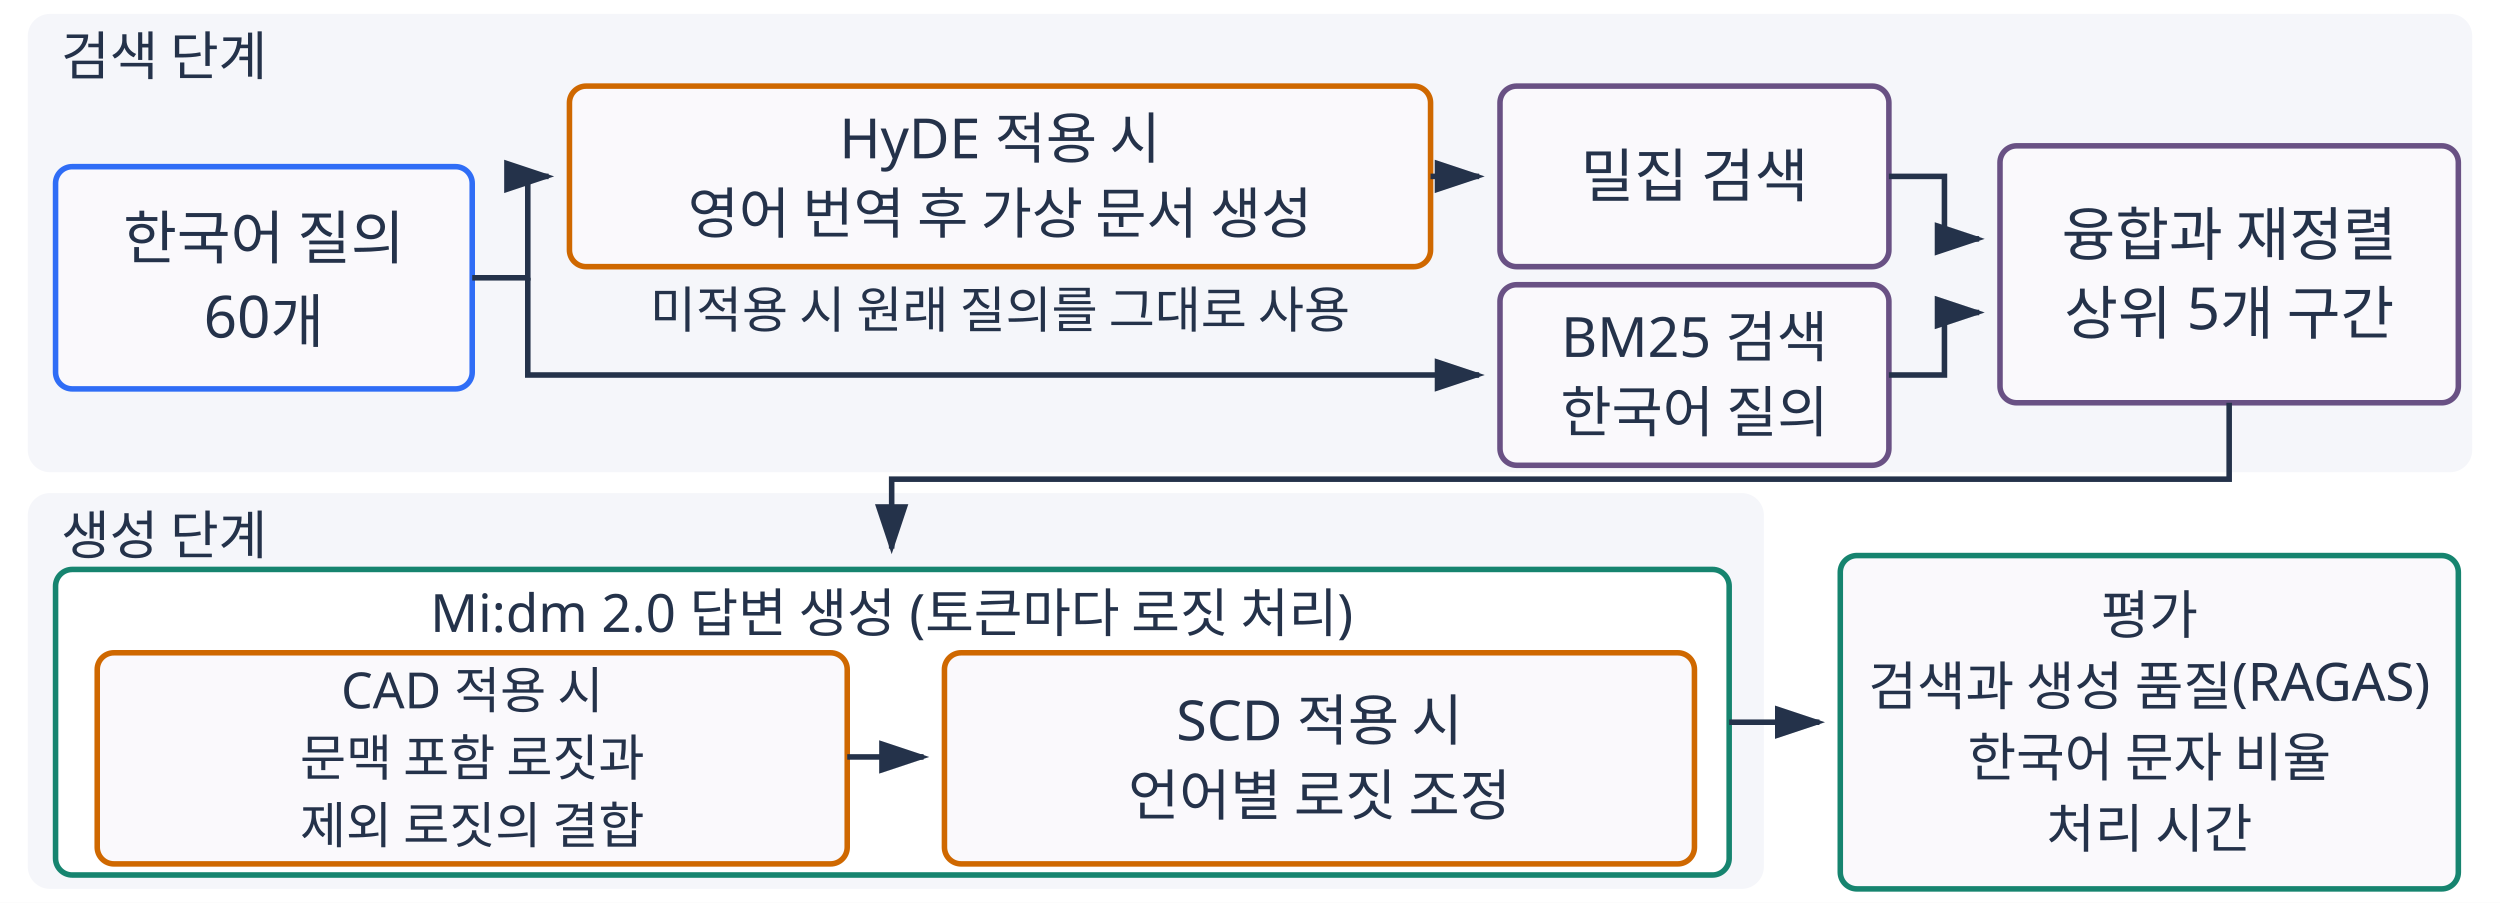
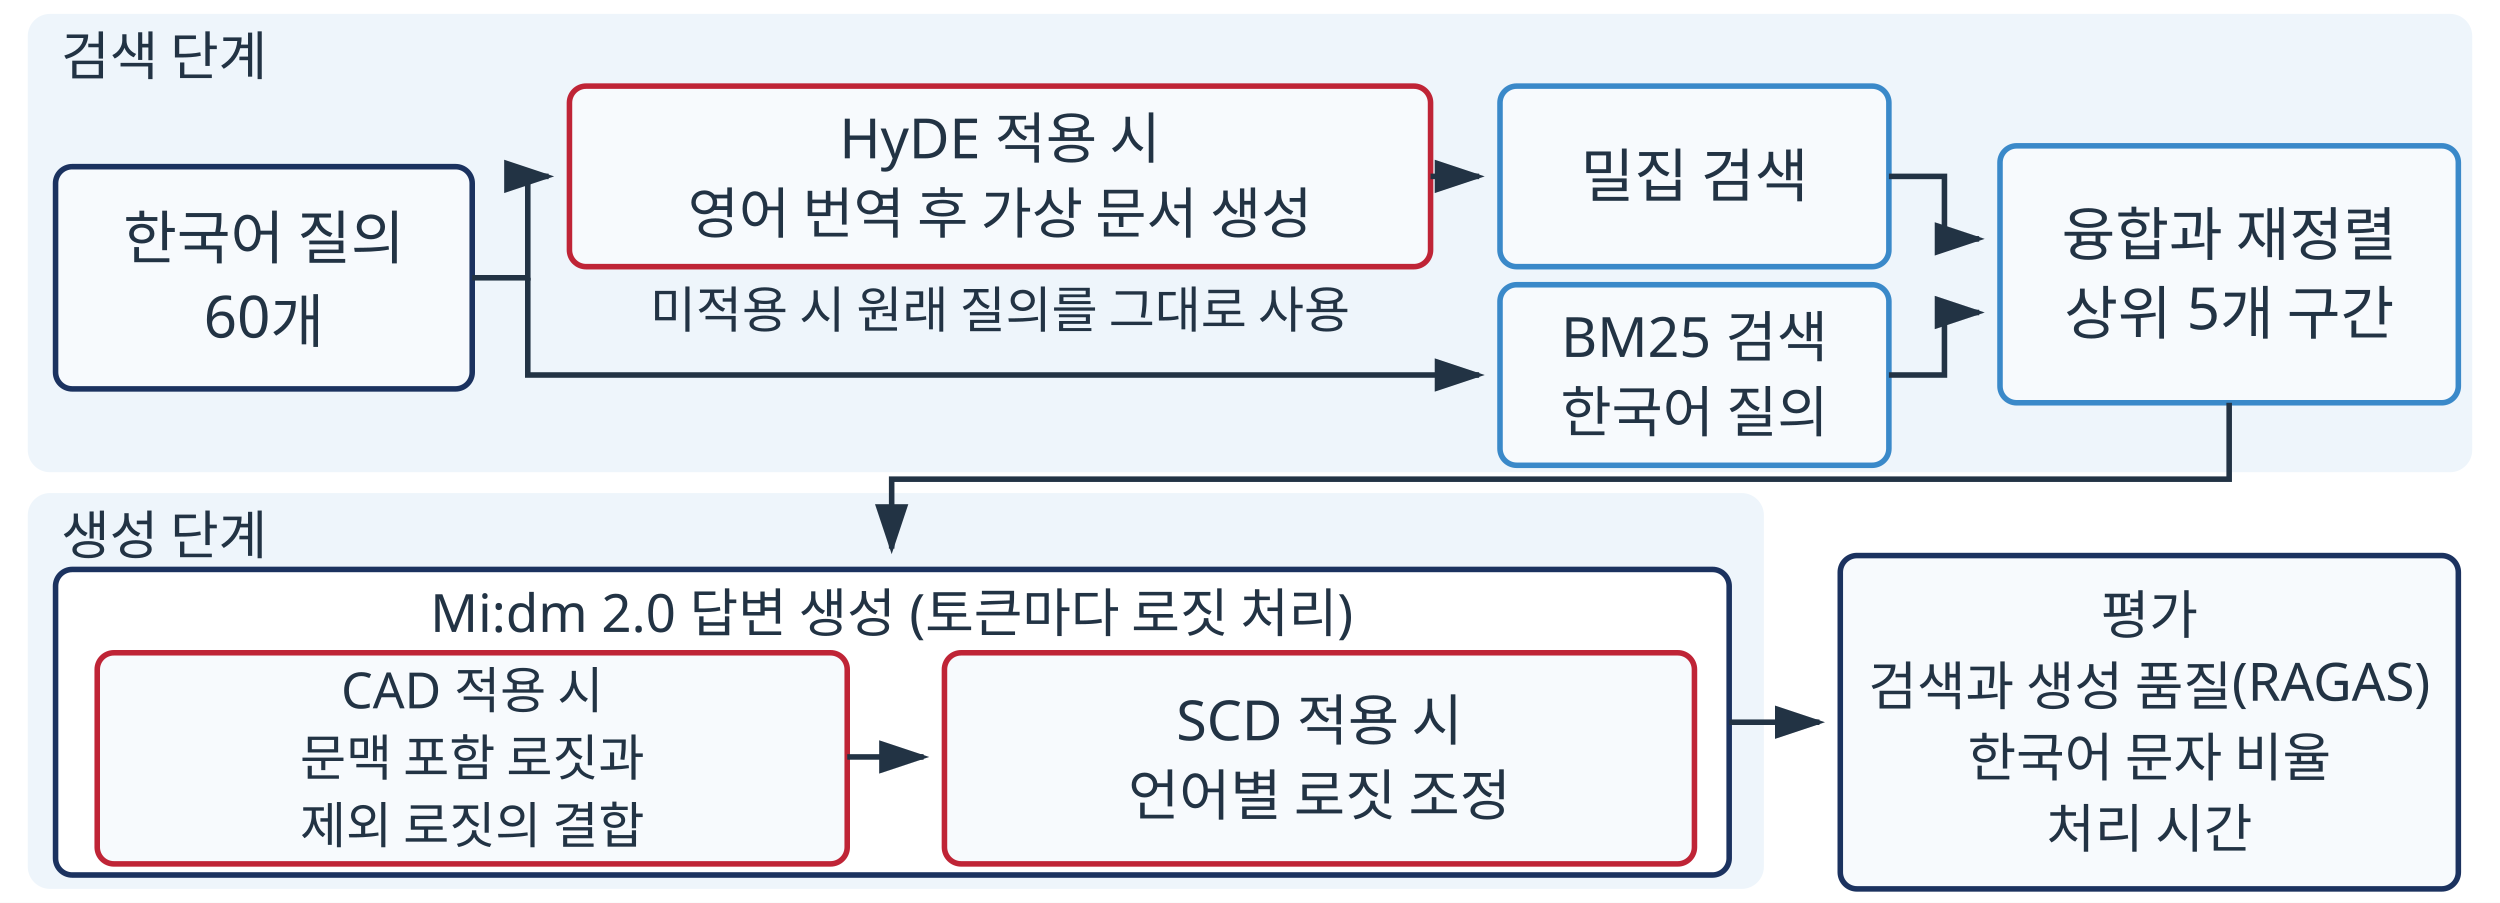
<svg xmlns="http://www.w3.org/2000/svg" width="159mm" height="57.417mm" viewBox="0 0 1800 650">
  <defs>
    <marker id="arrow" markerWidth="10" markerHeight="10" refX="8" refY="3" orient="auto">
-       <path d="M0,0 L0,6 L9,3 z" fill="#24324A" />
+       <path d="M0,0 L0,6 L9,3 z" fill="#223344" />
    </marker>
  </defs>
  <rect width="100%" height="100%" fill="white" />
-   <rect x="20" y="10" width="1760" height="330" rx="16" fill="#F5F6FA" stroke="none" />
-   <text x="44" y="54.0" font-family="Malgun Gothic" font-size="38" text-anchor="start" fill="#24324A">검색 단계</text>
-   <rect x="20" y="355" width="1250" height="285" rx="16" fill="#F5F6FA" stroke="none" />
-   <text x="44" y="399.0" font-family="Malgun Gothic" font-size="38" text-anchor="start" fill="#24324A">생성 단계</text>
-   <rect x="40" y="120" width="300" height="160" rx="12" fill="#FAF9FC" stroke="#2F6DF6" stroke-width="4" />
-   <text x="190.0" y="186.35" font-family="Malgun Gothic" font-size="42" text-anchor="middle" fill="#24324A">한국어 질의</text>
-   <text x="190.0" y="243.05" font-family="Malgun Gothic" font-size="42" text-anchor="middle" fill="#24324A">60개</text>
-   <rect x="410" y="62" width="620" height="130" rx="12" fill="#FAF9FC" stroke="#CF6800" stroke-width="4" />
-   <text x="720.0" y="114.0" font-family="Malgun Gothic" font-size="40" text-anchor="middle" fill="#24324A">HyDE 적용 시</text>
-   <text x="720.0" y="168.0" font-family="Malgun Gothic" font-size="40" text-anchor="middle" fill="#24324A">영어 번역 후 가상 문서 생성</text>
-   <text x="720" y="236.0" font-family="Malgun Gothic" font-size="36" text-anchor="middle" fill="#24324A">미적용 시 원래 질의를 그대로 사용</text>
-   <rect x="1080" y="62" width="280" height="130" rx="12" fill="#FAF9FC" stroke="#695184" stroke-width="4" />
-   <text x="1220.0" y="141.7" font-family="Malgun Gothic" font-size="42" text-anchor="middle" fill="#24324A">밀집 검색</text>
-   <rect x="1080" y="205" width="280" height="130" rx="12" fill="#FAF9FC" stroke="#695184" stroke-width="4" />
-   <text x="1220.0" y="257.0" font-family="Malgun Gothic" font-size="40" text-anchor="middle" fill="#24324A">BM25 검색</text>
-   <text x="1220.0" y="311.0" font-family="Malgun Gothic" font-size="40" text-anchor="middle" fill="#24324A">한국어 질의</text>
-   <rect x="1440" y="105" width="330" height="185" rx="12" fill="#FAF9FC" stroke="#695184" stroke-width="4" />
-   <text x="1605.0" y="183.85" font-family="Malgun Gothic" font-size="42" text-anchor="middle" fill="#24324A">융합과 재정렬</text>
-   <text x="1605.0" y="240.55" font-family="Malgun Gothic" font-size="42" text-anchor="middle" fill="#24324A">상위 5개 구간</text>
-   <polyline points="340,200 380,200 380,127 395,127" fill="none" stroke="#24324A" stroke-width="4" marker-end="url(#arrow)" />
-   <polyline points="1030,127 1065,127" fill="none" stroke="#24324A" stroke-width="4" marker-end="url(#arrow)" />
-   <polyline points="380,200 380,270 1065,270" fill="none" stroke="#24324A" stroke-width="4" marker-end="url(#arrow)" />
-   <polyline points="1360,127 1400,127 1400,172 1425,172" fill="none" stroke="#24324A" stroke-width="4" marker-end="url(#arrow)" />
-   <polyline points="1360,270 1400,270 1400,225 1425,225" fill="none" stroke="#24324A" stroke-width="4" marker-end="url(#arrow)" />
-   <rect x="40" y="410" width="1205" height="220" rx="12" fill="#FFFFFF" stroke="#16846F" stroke-width="4" />
-   <text x="642" y="455.0" font-family="Malgun Gothic" font-size="38" text-anchor="middle" fill="#24324A">Mi:dm 2.0 답변 생성 (토큰마다 로짓 처리)</text>
-   <rect x="70" y="470" width="540" height="152" rx="12" fill="#FAF9FC" stroke="#CF6800" stroke-width="4" />
-   <text x="340.0" y="510.0" font-family="Malgun Gothic" font-size="36" text-anchor="middle" fill="#24324A">CAD 적용 시</text>
-   <text x="340.0" y="558.6" font-family="Malgun Gothic" font-size="36" text-anchor="middle" fill="#24324A">문맥 포함 로짓과</text>
-   <text x="340.0" y="607.2" font-family="Malgun Gothic" font-size="36" text-anchor="middle" fill="#24324A">제외 로짓의 결합</text>
-   <rect x="680" y="470" width="540" height="152" rx="12" fill="#FAF9FC" stroke="#CF6800" stroke-width="4" />
-   <text x="950.0" y="533.0" font-family="Malgun Gothic" font-size="40" text-anchor="middle" fill="#24324A">SCD 적용 시</text>
-   <text x="950.0" y="587.0" font-family="Malgun Gothic" font-size="40" text-anchor="middle" fill="#24324A">언어별 로짓 조정</text>
-   <polyline points="610,545 665,545" fill="none" stroke="#24324A" stroke-width="4" marker-end="url(#arrow)" />
-   <polyline points="1605,290 1605,345 642,345 642,395" fill="none" stroke="#24324A" stroke-width="4" marker-end="url(#arrow)" />
-   <rect x="1325" y="400" width="445" height="240" rx="12" fill="#FAF9FC" stroke="#16846F" stroke-width="4" />
-   <text x="1547.5" y="456.35" font-family="Malgun Gothic" font-size="38" text-anchor="middle" fill="#24324A">평가</text>
-   <text x="1547.5" y="507.65" font-family="Malgun Gothic" font-size="38" text-anchor="middle" fill="#24324A">검색과 생성 품질(RAGAS)</text>
-   <text x="1547.5" y="558.95" font-family="Malgun Gothic" font-size="38" text-anchor="middle" fill="#24324A">한국어 문자 비율</text>
-   <text x="1547.5" y="610.25" font-family="Malgun Gothic" font-size="38" text-anchor="middle" fill="#24324A">처리 시간</text>
-   <polyline points="1245,520 1310,520" fill="none" stroke="#24324A" stroke-width="4" marker-end="url(#arrow)" />
+   <rect x="20" y="10" width="1760" height="330" rx="16" fill="#EEF5FB" stroke="none" />
+   <text x="44" y="54.0" font-family="Malgun Gothic" font-size="38" text-anchor="start" fill="#223344">검색 단계</text>
+   <rect x="20" y="355" width="1250" height="285" rx="16" fill="#EEF5FB" stroke="none" />
+   <text x="44" y="399.0" font-family="Malgun Gothic" font-size="38" text-anchor="start" fill="#223344">생성 단계</text>
+   <rect x="40" y="120" width="300" height="160" rx="12" fill="#F7FAFD" stroke="#1B325F" stroke-width="4" />
+   <text x="190.0" y="186.35" font-family="Malgun Gothic" font-size="42" text-anchor="middle" fill="#223344">한국어 질의</text>
+   <text x="190.0" y="243.05" font-family="Malgun Gothic" font-size="42" text-anchor="middle" fill="#223344">60개</text>
+   <rect x="410" y="62" width="620" height="130" rx="12" fill="#F7FAFD" stroke="#BF2436" stroke-width="4" />
+   <text x="720.0" y="114.0" font-family="Malgun Gothic" font-size="40" text-anchor="middle" fill="#223344">HyDE 적용 시</text>
+   <text x="720.0" y="168.0" font-family="Malgun Gothic" font-size="40" text-anchor="middle" fill="#223344">영어 번역 후 가상 문서 생성</text>
+   <text x="720" y="236.0" font-family="Malgun Gothic" font-size="36" text-anchor="middle" fill="#223344">미적용 시 원래 질의를 그대로 사용</text>
+   <rect x="1080" y="62" width="280" height="130" rx="12" fill="#F7FAFD" stroke="#3A89C9" stroke-width="4" />
+   <text x="1220.0" y="141.7" font-family="Malgun Gothic" font-size="42" text-anchor="middle" fill="#223344">밀집 검색</text>
+   <rect x="1080" y="205" width="280" height="130" rx="12" fill="#F7FAFD" stroke="#3A89C9" stroke-width="4" />
+   <text x="1220.0" y="257.0" font-family="Malgun Gothic" font-size="40" text-anchor="middle" fill="#223344">BM25 검색</text>
+   <text x="1220.0" y="311.0" font-family="Malgun Gothic" font-size="40" text-anchor="middle" fill="#223344">한국어 질의</text>
+   <rect x="1440" y="105" width="330" height="185" rx="12" fill="#F7FAFD" stroke="#3A89C9" stroke-width="4" />
+   <text x="1605.0" y="183.85" font-family="Malgun Gothic" font-size="42" text-anchor="middle" fill="#223344">융합과 재정렬</text>
+   <text x="1605.0" y="240.55" font-family="Malgun Gothic" font-size="42" text-anchor="middle" fill="#223344">상위 5개 구간</text>
+   <polyline points="340,200 380,200 380,127 395,127" fill="none" stroke="#223344" stroke-width="4" marker-end="url(#arrow)" />
+   <polyline points="1030,127 1065,127" fill="none" stroke="#223344" stroke-width="4" marker-end="url(#arrow)" />
+   <polyline points="380,200 380,270 1065,270" fill="none" stroke="#223344" stroke-width="4" marker-end="url(#arrow)" />
+   <polyline points="1360,127 1400,127 1400,172 1425,172" fill="none" stroke="#223344" stroke-width="4" marker-end="url(#arrow)" />
+   <polyline points="1360,270 1400,270 1400,225 1425,225" fill="none" stroke="#223344" stroke-width="4" marker-end="url(#arrow)" />
+   <rect x="40" y="410" width="1205" height="220" rx="12" fill="#FFFFFF" stroke="#1B325F" stroke-width="4" />
+   <text x="642" y="455.0" font-family="Malgun Gothic" font-size="38" text-anchor="middle" fill="#223344">Mi:dm 2.0 답변 생성 (토큰마다 로짓 처리)</text>
+   <rect x="70" y="470" width="540" height="152" rx="12" fill="#F7FAFD" stroke="#BF2436" stroke-width="4" />
+   <text x="340.0" y="510.0" font-family="Malgun Gothic" font-size="36" text-anchor="middle" fill="#223344">CAD 적용 시</text>
+   <text x="340.0" y="558.6" font-family="Malgun Gothic" font-size="36" text-anchor="middle" fill="#223344">문맥 포함 로짓과</text>
+   <text x="340.0" y="607.2" font-family="Malgun Gothic" font-size="36" text-anchor="middle" fill="#223344">제외 로짓의 결합</text>
+   <rect x="680" y="470" width="540" height="152" rx="12" fill="#F7FAFD" stroke="#BF2436" stroke-width="4" />
+   <text x="950.0" y="533.0" font-family="Malgun Gothic" font-size="40" text-anchor="middle" fill="#223344">SCD 적용 시</text>
+   <text x="950.0" y="587.0" font-family="Malgun Gothic" font-size="40" text-anchor="middle" fill="#223344">언어별 로짓 조정</text>
+   <polyline points="610,545 665,545" fill="none" stroke="#223344" stroke-width="4" marker-end="url(#arrow)" />
+   <polyline points="1605,290 1605,345 642,345 642,395" fill="none" stroke="#223344" stroke-width="4" marker-end="url(#arrow)" />
+   <rect x="1325" y="400" width="445" height="240" rx="12" fill="#F7FAFD" stroke="#1B325F" stroke-width="4" />
+   <text x="1547.5" y="456.35" font-family="Malgun Gothic" font-size="38" text-anchor="middle" fill="#223344">평가</text>
+   <text x="1547.5" y="507.65" font-family="Malgun Gothic" font-size="38" text-anchor="middle" fill="#223344">검색과 생성 품질(RAGAS)</text>
+   <text x="1547.5" y="558.95" font-family="Malgun Gothic" font-size="38" text-anchor="middle" fill="#223344">한국어 문자 비율</text>
+   <text x="1547.5" y="610.25" font-family="Malgun Gothic" font-size="38" text-anchor="middle" fill="#223344">처리 시간</text>
+   <polyline points="1245,520 1310,520" fill="none" stroke="#223344" stroke-width="4" marker-end="url(#arrow)" />
</svg>
